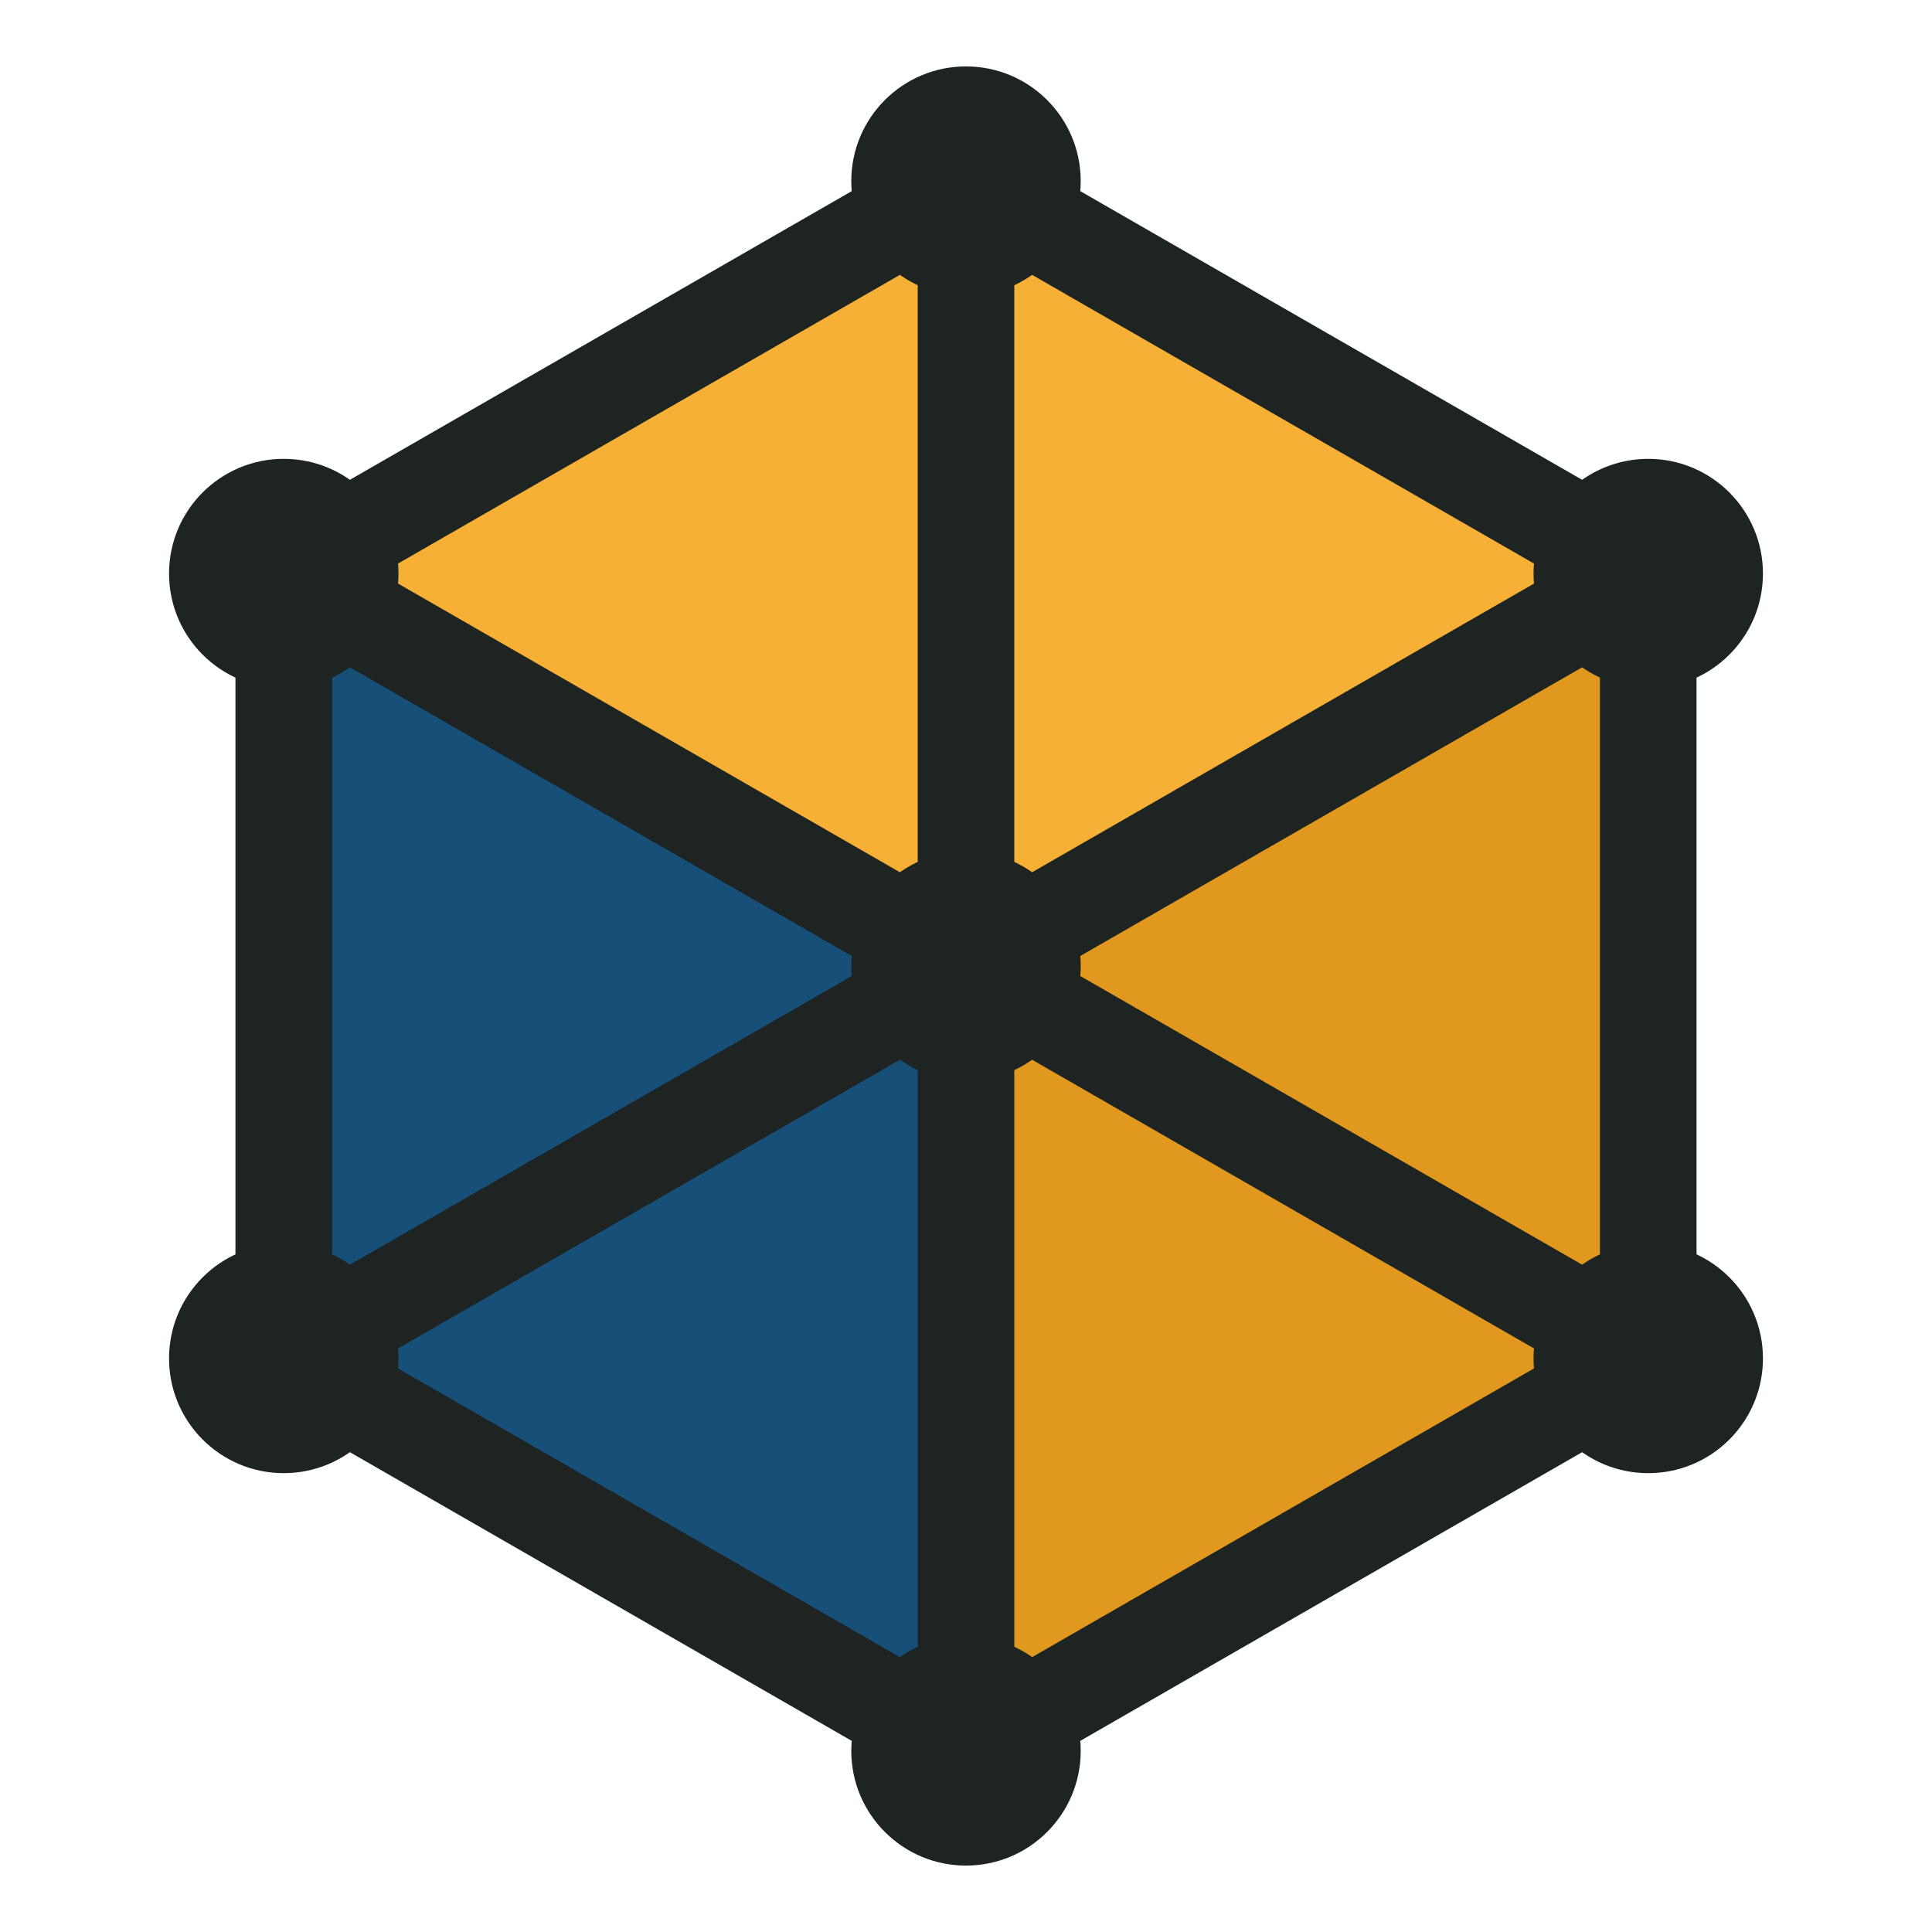
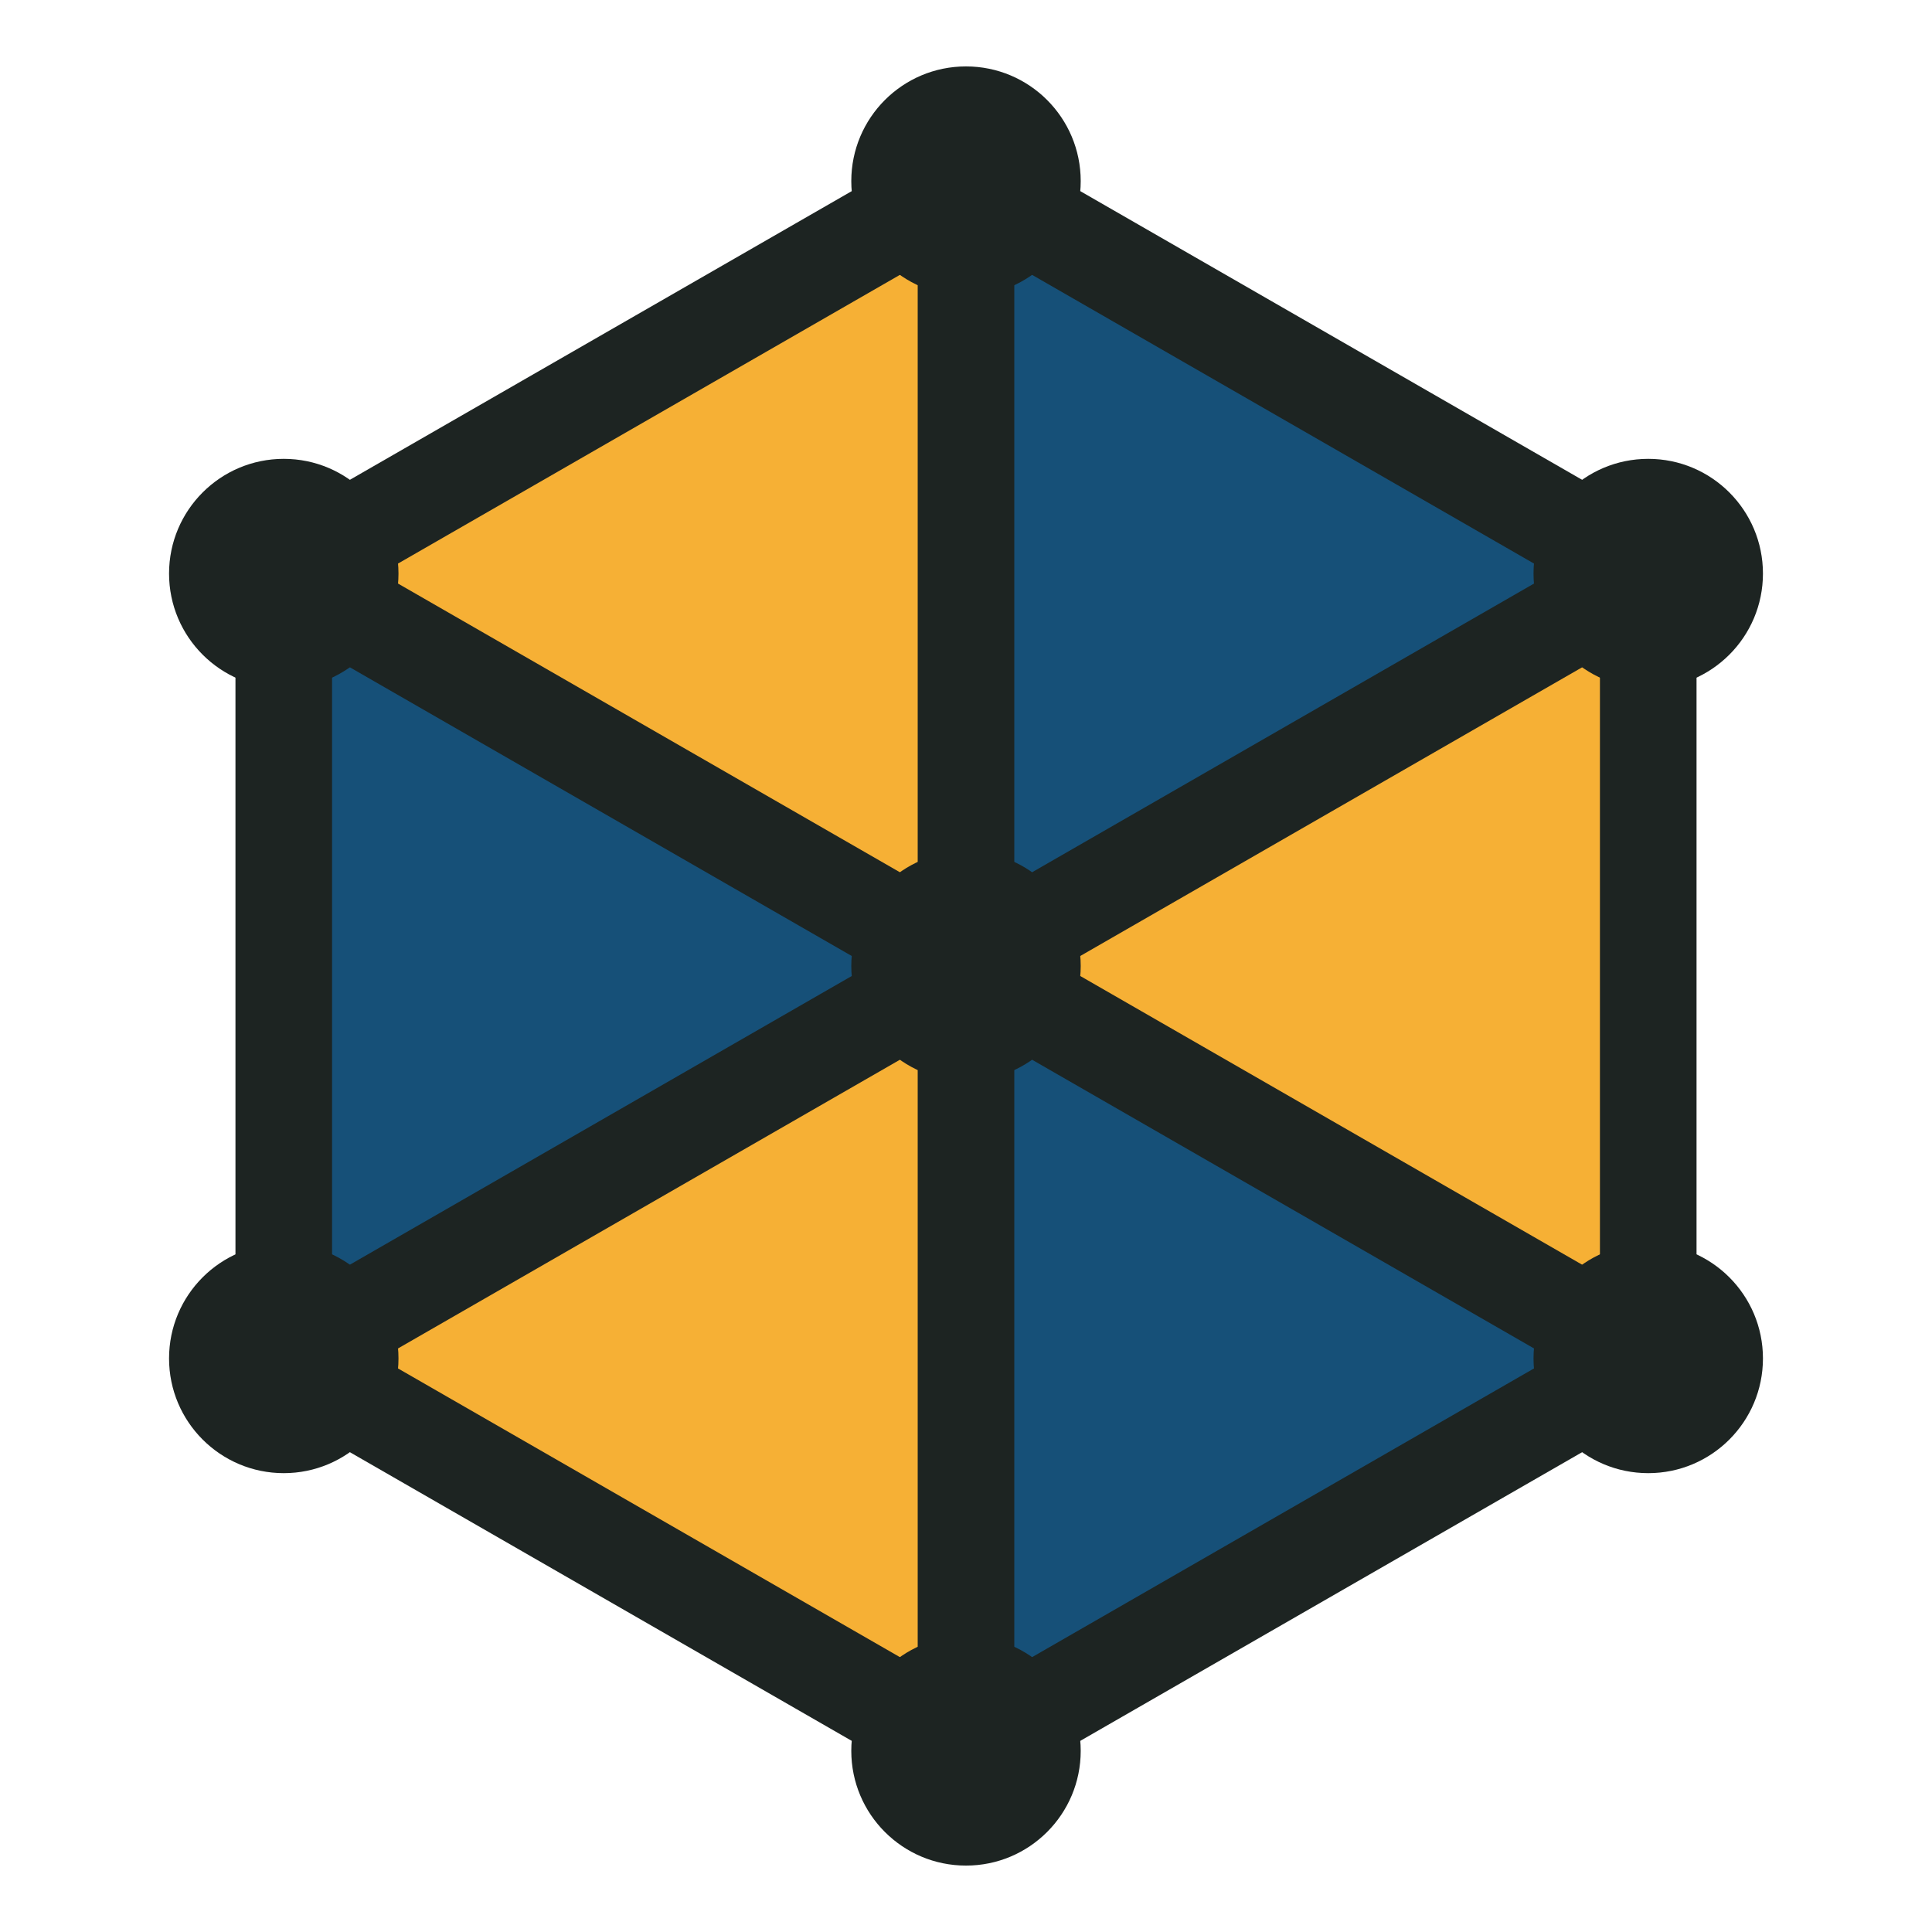
<svg xmlns="http://www.w3.org/2000/svg" viewBox="0 0 32 32">
+   <path d="M16 16L16 3L27.3 9.5Z" fill="#165078" />
+   <path d="M16 16L27.3 9.5L27.3 22.5Z" fill="#F6B035" />
+   <path d="M16 16L27.3 22.5L16 29Z" fill="#165078" />
+   <path d="M16 16L16 29L4.7 22.5Z" fill="#F6B035" />
+   <path d="M16 16L4.7 22.5L4.7 9.5Z" fill="#165078" />
  <path d="M16 16L4.7 9.5L16 3Z" fill="#F6B035" />
-   <path d="M16 16L16 3L27.3 9.5Z" fill="#F6B035" />
-   <path d="M16 16L27.3 9.5L27.3 22.5Z" fill="#E0981E" />
-   <path d="M16 16L27.3 22.5L16 29Z" fill="#E0981E" />
-   <path d="M16 16L16 29L4.7 22.5Z" fill="#165078" />
-   <path d="M16 16L4.7 22.5L4.7 9.5Z" fill="#165078" />
  <g fill="none" stroke="#1d2422" stroke-width="1.6" stroke-linejoin="round">
    <path d="M16 3L27.3 9.5L27.3 22.5L16 29L4.7 22.5L4.7 9.5Z" />
    <path d="M16 3V29M4.7 9.5 27.3 22.5M27.3 9.5 4.7 22.5" />
  </g>
  <g fill="#1d2422">
    <circle cx="16" cy="3" r="1.9" />
    <circle cx="27.3" cy="9.5" r="1.9" />
    <circle cx="27.3" cy="22.5" r="1.9" />
    <circle cx="16" cy="29" r="1.9" />
    <circle cx="4.7" cy="22.5" r="1.9" />
    <circle cx="4.7" cy="9.5" r="1.9" />
    <circle cx="16" cy="16" r="1.9" />
  </g>
</svg>
